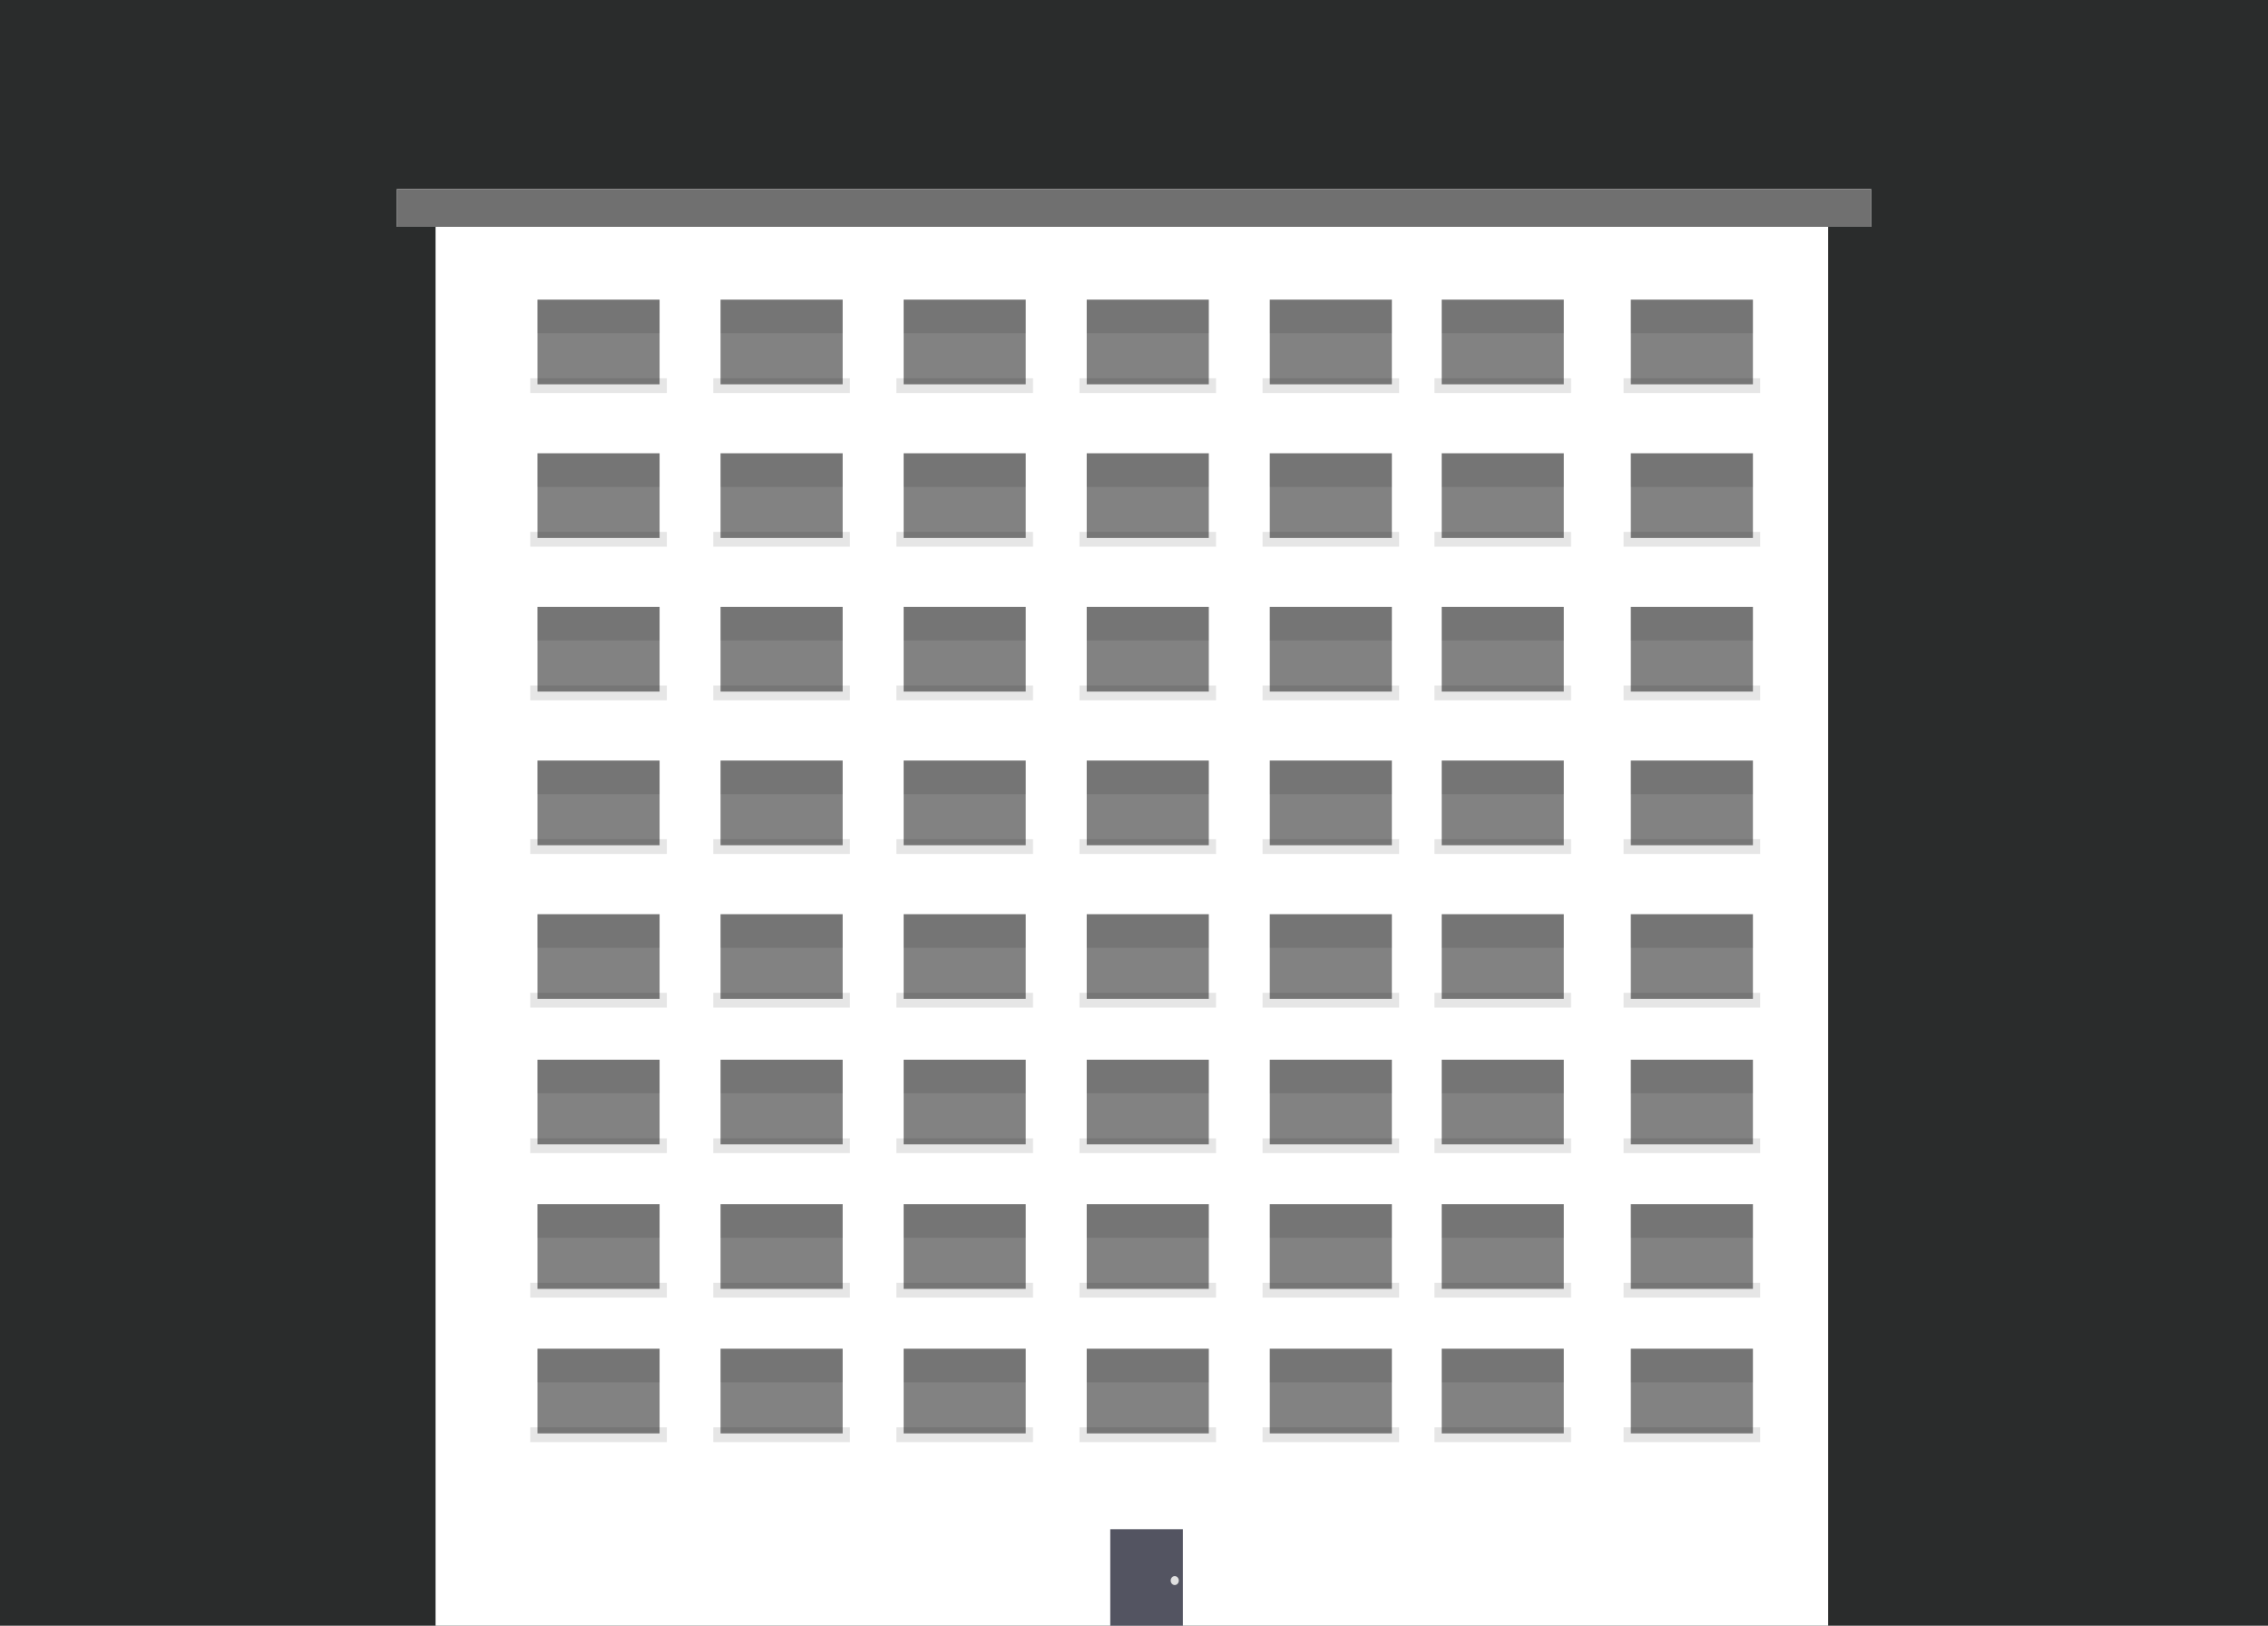
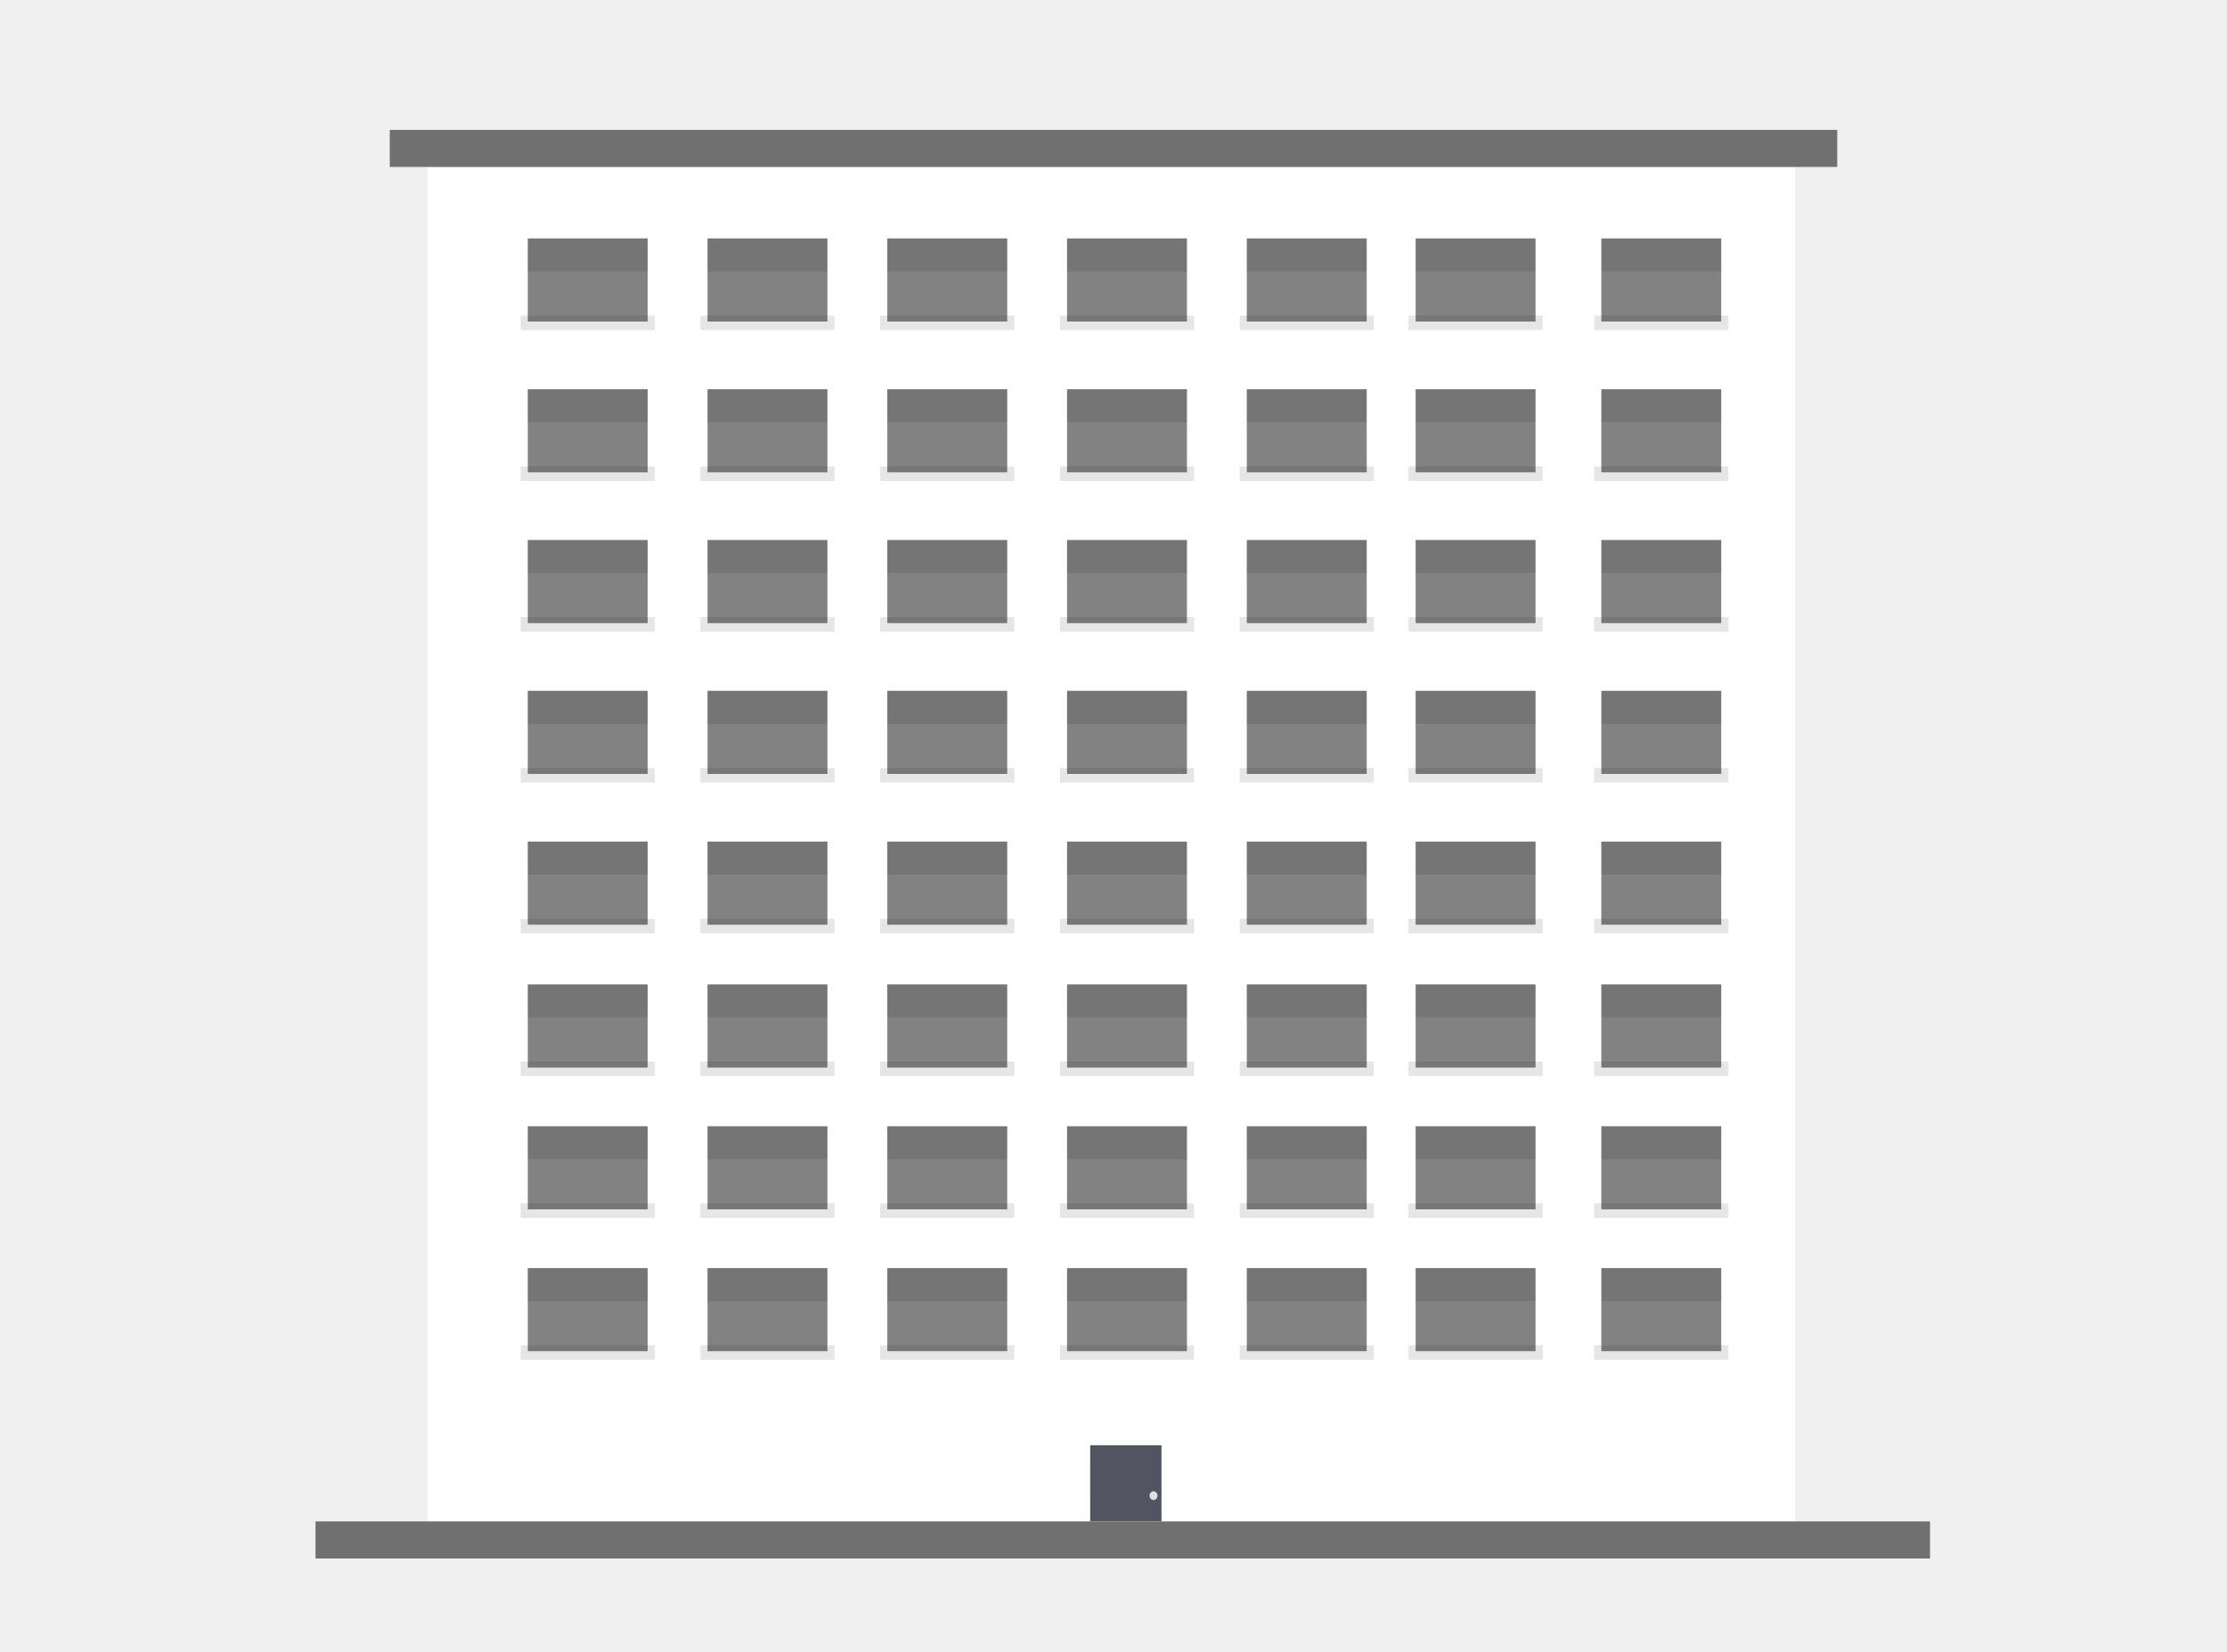
- <svg xmlns="http://www.w3.org/2000/svg" width="120" height="86" viewBox="0 0 120 86">
+ <svg xmlns="http://www.w3.org/2000/svg" width="120" height="89" viewBox="0 0 120 89">
  <defs>
    <clipPath id="clip-building-9">
-       <rect width="120" height="86" />
+       <rect width="120" height="89" />
    </clipPath>
  </defs>
  <g id="building-9" clip-path="url(#clip-building-9)">
-     <rect width="120" height="86" fill="#2a2c2c" />
-     <g id="Group_906" data-name="Group 906" transform="translate(21.226 9.568)">
+     <g id="Group_906" data-name="Group 906" transform="translate(21.226 6.568)">
      <g id="Group_900" data-name="Group 900">
        <g id="Group_899" data-name="Group 899">
          <g id="Group_871" data-name="Group 871">
            <g id="Group_870" data-name="Group 870" transform="translate(1.819 0.956)">
              <g id="Group_869" data-name="Group 869">
                <rect id="Rectangle_501" data-name="Rectangle 501" width="73.681" height="75.822" fill="#fff" />
                <g id="Group_830" data-name="Group 830" transform="translate(5.01 5.327)">
                  <rect id="Rectangle_332" data-name="Rectangle 332" width="7.228" height="0.782" transform="translate(0 4.159)" opacity="0.1" />
                  <rect id="Rectangle_333" data-name="Rectangle 333" width="6.46" height="4.479" transform="translate(0.384 0)" fill="#060606" opacity="0.5" />
                  <g id="Group_536" data-name="Group 536" transform="translate(0.384 0)" opacity="0.1">
                    <rect id="Rectangle_335" data-name="Rectangle 335" width="6.46" height="1.777" />
                  </g>
                </g>
                <g id="Group_835" data-name="Group 835" transform="translate(14.696 5.327)">
                  <rect id="Rectangle_332-2" data-name="Rectangle 332" width="7.228" height="0.782" transform="translate(0 4.159)" opacity="0.1" />
                  <rect id="Rectangle_333-2" data-name="Rectangle 333" width="6.46" height="4.479" transform="translate(0.384 0)" fill="#060606" opacity="0.5" />
                  <g id="Group_536-2" data-name="Group 536" transform="translate(0.384 0)" opacity="0.1">
                    <rect id="Rectangle_335-2" data-name="Rectangle 335" width="6.46" height="1.777" />
                  </g>
                </g>
                <g id="Group_844" data-name="Group 844" transform="translate(24.383 5.327)">
                  <rect id="Rectangle_332-3" data-name="Rectangle 332" width="7.228" height="0.782" transform="translate(0 4.159)" opacity="0.1" />
                  <rect id="Rectangle_333-3" data-name="Rectangle 333" width="6.46" height="4.479" transform="translate(0.384 0)" fill="#060606" opacity="0.5" />
                  <g id="Group_536-3" data-name="Group 536" transform="translate(0.384 0)" opacity="0.1">
                    <rect id="Rectangle_335-3" data-name="Rectangle 335" width="6.46" height="1.777" />
                  </g>
                </g>
                <g id="Group_852" data-name="Group 852" transform="translate(34.069 5.327)">
                  <rect id="Rectangle_332-4" data-name="Rectangle 332" width="7.228" height="0.782" transform="translate(0 4.159)" opacity="0.1" />
                  <rect id="Rectangle_333-4" data-name="Rectangle 333" width="6.46" height="4.479" transform="translate(0.384 0)" fill="#060606" opacity="0.5" />
                  <g id="Group_536-4" data-name="Group 536" transform="translate(0.384 0)" opacity="0.1">
                    <rect id="Rectangle_335-4" data-name="Rectangle 335" width="6.46" height="1.777" />
                  </g>
                </g>
                <g id="Group_865" data-name="Group 865" transform="translate(43.755 5.327)">
                  <rect id="Rectangle_332-5" data-name="Rectangle 332" width="7.228" height="0.782" transform="translate(0 4.159)" opacity="0.1" />
                  <rect id="Rectangle_333-5" data-name="Rectangle 333" width="6.46" height="4.479" transform="translate(0.384 0)" fill="#060606" opacity="0.5" />
                  <g id="Group_536-5" data-name="Group 536" transform="translate(0.384 0)" opacity="0.1">
                    <rect id="Rectangle_335-5" data-name="Rectangle 335" width="6.46" height="1.777" />
                  </g>
                </g>
                <g id="Group_873" data-name="Group 873" transform="translate(52.852 5.327)">
                  <rect id="Rectangle_332-6" data-name="Rectangle 332" width="7.228" height="0.782" transform="translate(0 4.159)" opacity="0.1" />
                  <rect id="Rectangle_333-6" data-name="Rectangle 333" width="6.46" height="4.479" transform="translate(0.384 0)" fill="#060606" opacity="0.5" />
                  <g id="Group_536-6" data-name="Group 536" transform="translate(0.384 0)" opacity="0.1">
                    <rect id="Rectangle_335-6" data-name="Rectangle 335" width="6.46" height="1.777" />
                  </g>
                </g>
                <g id="Group_897" data-name="Group 897" transform="translate(62.858 5.327)">
                  <rect id="Rectangle_332-7" data-name="Rectangle 332" width="7.228" height="0.782" transform="translate(0 4.159)" opacity="0.1" />
                  <rect id="Rectangle_333-7" data-name="Rectangle 333" width="6.46" height="4.479" transform="translate(0.384 0)" fill="#060606" opacity="0.5" />
                  <g id="Group_536-7" data-name="Group 536" transform="translate(0.384 0)" opacity="0.1">
                    <rect id="Rectangle_335-7" data-name="Rectangle 335" width="6.46" height="1.777" />
                  </g>
                </g>
                <g id="Group_831" data-name="Group 831" transform="translate(5.01 13.455)">
                  <rect id="Rectangle_332-8" data-name="Rectangle 332" width="7.228" height="0.782" transform="translate(0 4.159)" opacity="0.1" />
                  <rect id="Rectangle_333-8" data-name="Rectangle 333" width="6.46" height="4.479" transform="translate(0.384 0)" fill="#060606" opacity="0.5" />
                  <g id="Group_536-8" data-name="Group 536" transform="translate(0.384 0)" opacity="0.1">
                    <rect id="Rectangle_335-8" data-name="Rectangle 335" width="6.46" height="1.777" />
                  </g>
                </g>
                <g id="Group_836" data-name="Group 836" transform="translate(14.696 13.455)">
                  <rect id="Rectangle_332-9" data-name="Rectangle 332" width="7.228" height="0.782" transform="translate(0 4.159)" opacity="0.1" />
                  <rect id="Rectangle_333-9" data-name="Rectangle 333" width="6.46" height="4.479" transform="translate(0.384 0)" fill="#060606" opacity="0.5" />
                  <g id="Group_536-9" data-name="Group 536" transform="translate(0.384 0)" opacity="0.1">
                    <rect id="Rectangle_335-9" data-name="Rectangle 335" width="6.46" height="1.777" />
                  </g>
                </g>
                <g id="Group_842" data-name="Group 842" transform="translate(24.383 13.455)">
                  <rect id="Rectangle_332-10" data-name="Rectangle 332" width="7.228" height="0.782" transform="translate(0 4.159)" opacity="0.1" />
                  <rect id="Rectangle_333-10" data-name="Rectangle 333" width="6.46" height="4.479" transform="translate(0.384 0)" fill="#060606" opacity="0.5" />
                  <g id="Group_536-10" data-name="Group 536" transform="translate(0.384 0)" opacity="0.1">
                    <rect id="Rectangle_335-10" data-name="Rectangle 335" width="6.46" height="1.777" />
                  </g>
                </g>
                <g id="Group_851" data-name="Group 851" transform="translate(34.069 13.455)">
                  <rect id="Rectangle_332-11" data-name="Rectangle 332" width="7.228" height="0.782" transform="translate(0 4.159)" opacity="0.1" />
                  <rect id="Rectangle_333-11" data-name="Rectangle 333" width="6.46" height="4.479" transform="translate(0.384 0)" fill="#060606" opacity="0.5" />
                  <g id="Group_536-11" data-name="Group 536" transform="translate(0.384 0)" opacity="0.1">
                    <rect id="Rectangle_335-11" data-name="Rectangle 335" width="6.46" height="1.777" />
                  </g>
                </g>
                <g id="Group_866" data-name="Group 866" transform="translate(43.755 13.455)">
                  <rect id="Rectangle_332-12" data-name="Rectangle 332" width="7.228" height="0.782" transform="translate(0 4.159)" opacity="0.1" />
                  <rect id="Rectangle_333-12" data-name="Rectangle 333" width="6.46" height="4.479" transform="translate(0.384 0)" fill="#060606" opacity="0.5" />
                  <g id="Group_536-12" data-name="Group 536" transform="translate(0.384 0)" opacity="0.1">
                    <rect id="Rectangle_335-12" data-name="Rectangle 335" width="6.46" height="1.777" />
                  </g>
                </g>
                <g id="Group_874" data-name="Group 874" transform="translate(52.852 13.455)">
                  <rect id="Rectangle_332-13" data-name="Rectangle 332" width="7.228" height="0.782" transform="translate(0 4.159)" opacity="0.1" />
                  <rect id="Rectangle_333-13" data-name="Rectangle 333" width="6.46" height="4.479" transform="translate(0.384 0)" fill="#060606" opacity="0.5" />
                  <g id="Group_536-13" data-name="Group 536" transform="translate(0.384 0)" opacity="0.1">
                    <rect id="Rectangle_335-13" data-name="Rectangle 335" width="6.46" height="1.777" />
                  </g>
                </g>
                <g id="Group_898" data-name="Group 898" transform="translate(62.858 13.455)">
                  <rect id="Rectangle_332-14" data-name="Rectangle 332" width="7.228" height="0.782" transform="translate(0 4.159)" opacity="0.1" />
                  <rect id="Rectangle_333-14" data-name="Rectangle 333" width="6.46" height="4.479" transform="translate(0.384 0)" fill="#060606" opacity="0.5" />
                  <g id="Group_536-14" data-name="Group 536" transform="translate(0.384 0)" opacity="0.1">
                    <rect id="Rectangle_335-14" data-name="Rectangle 335" width="6.46" height="1.777" />
                  </g>
                </g>
                <g id="Group_832" data-name="Group 832" transform="translate(5.01 21.582)">
                  <rect id="Rectangle_332-15" data-name="Rectangle 332" width="7.228" height="0.782" transform="translate(0 4.159)" opacity="0.1" />
                  <rect id="Rectangle_333-15" data-name="Rectangle 333" width="6.46" height="4.479" transform="translate(0.384 0)" fill="#060606" opacity="0.5" />
                  <g id="Group_536-15" data-name="Group 536" transform="translate(0.384 0)" opacity="0.1">
                    <rect id="Rectangle_335-15" data-name="Rectangle 335" width="6.46" height="1.777" />
                  </g>
                </g>
                <g id="Group_837" data-name="Group 837" transform="translate(14.696 21.582)">
                  <rect id="Rectangle_332-16" data-name="Rectangle 332" width="7.228" height="0.782" transform="translate(0 4.159)" opacity="0.1" />
                  <rect id="Rectangle_333-16" data-name="Rectangle 333" width="6.46" height="4.479" transform="translate(0.384 0)" fill="#060606" opacity="0.5" />
                  <g id="Group_536-16" data-name="Group 536" transform="translate(0.384 0)" opacity="0.1">
                    <rect id="Rectangle_335-16" data-name="Rectangle 335" width="6.46" height="1.777" />
                  </g>
                </g>
                <g id="Group_843" data-name="Group 843" transform="translate(24.383 21.582)">
                  <rect id="Rectangle_332-17" data-name="Rectangle 332" width="7.228" height="0.782" transform="translate(0 4.159)" opacity="0.1" />
                  <rect id="Rectangle_333-17" data-name="Rectangle 333" width="6.46" height="4.479" transform="translate(0.384 0)" fill="#060606" opacity="0.5" />
                  <g id="Group_536-17" data-name="Group 536" transform="translate(0.384 0)" opacity="0.1">
                    <rect id="Rectangle_335-17" data-name="Rectangle 335" width="6.46" height="1.777" />
                  </g>
                </g>
                <g id="Group_849" data-name="Group 849" transform="translate(34.069 21.582)">
                  <rect id="Rectangle_332-18" data-name="Rectangle 332" width="7.228" height="0.782" transform="translate(0 4.159)" opacity="0.1" />
                  <rect id="Rectangle_333-18" data-name="Rectangle 333" width="6.46" height="4.479" transform="translate(0.384 0)" fill="#060606" opacity="0.5" />
                  <g id="Group_536-18" data-name="Group 536" transform="translate(0.384 0)" opacity="0.1">
                    <rect id="Rectangle_335-18" data-name="Rectangle 335" width="6.46" height="1.777" />
                  </g>
                </g>
                <g id="Group_863" data-name="Group 863" transform="translate(43.755 21.582)">
                  <rect id="Rectangle_332-19" data-name="Rectangle 332" width="7.228" height="0.782" transform="translate(0 4.159)" opacity="0.1" />
                  <rect id="Rectangle_333-19" data-name="Rectangle 333" width="6.46" height="4.479" transform="translate(0.384 0)" fill="#060606" opacity="0.5" />
                  <g id="Group_536-19" data-name="Group 536" transform="translate(0.384 0)" opacity="0.1">
                    <rect id="Rectangle_335-19" data-name="Rectangle 335" width="6.46" height="1.777" />
                  </g>
                </g>
                <g id="Group_875" data-name="Group 875" transform="translate(52.852 21.582)">
                  <rect id="Rectangle_332-20" data-name="Rectangle 332" width="7.228" height="0.782" transform="translate(0 4.159)" opacity="0.1" />
                  <rect id="Rectangle_333-20" data-name="Rectangle 333" width="6.46" height="4.479" transform="translate(0.384 0)" fill="#060606" opacity="0.5" />
                  <g id="Group_536-20" data-name="Group 536" transform="translate(0.384 0)" opacity="0.1">
                    <rect id="Rectangle_335-20" data-name="Rectangle 335" width="6.46" height="1.777" />
                  </g>
                </g>
                <g id="Group_896" data-name="Group 896" transform="translate(62.858 21.582)">
                  <rect id="Rectangle_332-21" data-name="Rectangle 332" width="7.228" height="0.782" transform="translate(0 4.159)" opacity="0.1" />
                  <rect id="Rectangle_333-21" data-name="Rectangle 333" width="6.46" height="4.479" transform="translate(0.384 0)" fill="#060606" opacity="0.5" />
                  <g id="Group_536-21" data-name="Group 536" transform="translate(0.384 0)" opacity="0.1">
                    <rect id="Rectangle_335-21" data-name="Rectangle 335" width="6.46" height="1.777" />
                  </g>
                </g>
                <g id="Group_833" data-name="Group 833" transform="translate(5.01 29.71)">
                  <rect id="Rectangle_332-22" data-name="Rectangle 332" width="7.228" height="0.782" transform="translate(0 4.159)" opacity="0.1" />
                  <rect id="Rectangle_333-22" data-name="Rectangle 333" width="6.46" height="4.479" transform="translate(0.384 0)" fill="#060606" opacity="0.5" />
                  <g id="Group_536-22" data-name="Group 536" transform="translate(0.384 0)" opacity="0.1">
                    <rect id="Rectangle_335-22" data-name="Rectangle 335" width="6.46" height="1.777" />
                  </g>
                </g>
                <g id="Group_859" data-name="Group 859" transform="translate(5.01 45.535)">
                  <rect id="Rectangle_332-23" data-name="Rectangle 332" width="7.228" height="0.782" transform="translate(0 4.159)" opacity="0.1" />
                  <rect id="Rectangle_333-23" data-name="Rectangle 333" width="6.46" height="4.479" transform="translate(0.384 0)" fill="#060606" opacity="0.5" />
                  <g id="Group_536-23" data-name="Group 536" transform="translate(0.384 0)" opacity="0.1">
                    <rect id="Rectangle_335-23" data-name="Rectangle 335" width="6.46" height="1.777" />
                  </g>
                </g>
                <g id="Group_879" data-name="Group 879" transform="translate(5.01 53.179)">
                  <rect id="Rectangle_332-24" data-name="Rectangle 332" width="7.228" height="0.782" transform="translate(0 4.159)" opacity="0.1" />
                  <rect id="Rectangle_333-24" data-name="Rectangle 333" width="6.46" height="4.479" transform="translate(0.384 0)" fill="#060606" opacity="0.5" />
                  <g id="Group_536-24" data-name="Group 536" transform="translate(0.384 0)" opacity="0.1">
                    <rect id="Rectangle_335-24" data-name="Rectangle 335" width="6.46" height="1.777" />
                  </g>
                </g>
                <g id="Group_885" data-name="Group 885" transform="translate(5.01 60.824)">
                  <rect id="Rectangle_332-25" data-name="Rectangle 332" width="7.228" height="0.782" transform="translate(0 4.159)" opacity="0.1" />
                  <rect id="Rectangle_333-25" data-name="Rectangle 333" width="6.46" height="4.479" transform="translate(0.384 0)" fill="#060606" opacity="0.5" />
                  <g id="Group_536-25" data-name="Group 536" transform="translate(0.384 0)" opacity="0.1">
                    <rect id="Rectangle_335-25" data-name="Rectangle 335" width="6.46" height="1.777" />
                  </g>
                </g>
                <g id="Group_838" data-name="Group 838" transform="translate(14.696 29.71)">
                  <rect id="Rectangle_332-26" data-name="Rectangle 332" width="7.228" height="0.782" transform="translate(0 4.159)" opacity="0.1" />
                  <rect id="Rectangle_333-26" data-name="Rectangle 333" width="6.46" height="4.479" transform="translate(0.384 0)" fill="#060606" opacity="0.5" />
                  <g id="Group_536-26" data-name="Group 536" transform="translate(0.384 0)" opacity="0.1">
                    <rect id="Rectangle_335-26" data-name="Rectangle 335" width="6.46" height="1.777" />
                  </g>
                </g>
                <g id="Group_856" data-name="Group 856" transform="translate(14.696 45.535)">
                  <rect id="Rectangle_332-27" data-name="Rectangle 332" width="7.228" height="0.782" transform="translate(0 4.159)" opacity="0.1" />
                  <rect id="Rectangle_333-27" data-name="Rectangle 333" width="6.46" height="4.479" transform="translate(0.384 0)" fill="#060606" opacity="0.5" />
                  <g id="Group_536-27" data-name="Group 536" transform="translate(0.384 0)" opacity="0.1">
                    <rect id="Rectangle_335-27" data-name="Rectangle 335" width="6.46" height="1.777" />
                  </g>
                </g>
                <g id="Group_880" data-name="Group 880" transform="translate(14.696 53.179)">
                  <rect id="Rectangle_332-28" data-name="Rectangle 332" width="7.228" height="0.782" transform="translate(0 4.159)" opacity="0.1" />
                  <rect id="Rectangle_333-28" data-name="Rectangle 333" width="6.46" height="4.479" transform="translate(0.384 0)" fill="#060606" opacity="0.5" />
                  <g id="Group_536-28" data-name="Group 536" transform="translate(0.384 0)" opacity="0.1">
                    <rect id="Rectangle_335-28" data-name="Rectangle 335" width="6.46" height="1.777" />
                  </g>
                </g>
                <g id="Group_886" data-name="Group 886" transform="translate(14.696 60.824)">
                  <rect id="Rectangle_332-29" data-name="Rectangle 332" width="7.228" height="0.782" transform="translate(0 4.159)" opacity="0.1" />
                  <rect id="Rectangle_333-29" data-name="Rectangle 333" width="6.46" height="4.479" transform="translate(0.384 0)" fill="#060606" opacity="0.5" />
                  <g id="Group_536-29" data-name="Group 536" transform="translate(0.384 0)" opacity="0.1">
                    <rect id="Rectangle_335-29" data-name="Rectangle 335" width="6.46" height="1.777" />
                  </g>
                </g>
                <g id="Group_841" data-name="Group 841" transform="translate(24.383 29.71)">
                  <rect id="Rectangle_332-30" data-name="Rectangle 332" width="7.228" height="0.782" transform="translate(0 4.159)" opacity="0.1" />
                  <rect id="Rectangle_333-30" data-name="Rectangle 333" width="6.46" height="4.479" transform="translate(0.384 0)" fill="#060606" opacity="0.5" />
                  <g id="Group_536-30" data-name="Group 536" transform="translate(0.384 0)" opacity="0.1">
                    <rect id="Rectangle_335-30" data-name="Rectangle 335" width="6.46" height="1.777" />
                  </g>
                </g>
                <g id="Group_857" data-name="Group 857" transform="translate(24.383 45.535)">
                  <rect id="Rectangle_332-31" data-name="Rectangle 332" width="7.228" height="0.782" transform="translate(0 4.159)" opacity="0.1" />
                  <rect id="Rectangle_333-31" data-name="Rectangle 333" width="6.46" height="4.479" transform="translate(0.384 0)" fill="#060606" opacity="0.5" />
                  <g id="Group_536-31" data-name="Group 536" transform="translate(0.384 0)" opacity="0.1">
                    <rect id="Rectangle_335-31" data-name="Rectangle 335" width="6.46" height="1.777" />
                  </g>
                </g>
                <g id="Group_881" data-name="Group 881" transform="translate(24.383 53.179)">
                  <rect id="Rectangle_332-32" data-name="Rectangle 332" width="7.228" height="0.782" transform="translate(0 4.159)" opacity="0.1" />
                  <rect id="Rectangle_333-32" data-name="Rectangle 333" width="6.46" height="4.479" transform="translate(0.384 0)" fill="#060606" opacity="0.5" />
                  <g id="Group_536-32" data-name="Group 536" transform="translate(0.384 0)" opacity="0.1">
                    <rect id="Rectangle_335-32" data-name="Rectangle 335" width="6.46" height="1.777" />
                  </g>
                </g>
                <g id="Group_887" data-name="Group 887" transform="translate(24.383 60.824)">
                  <rect id="Rectangle_332-33" data-name="Rectangle 332" width="7.228" height="0.782" transform="translate(0 4.159)" opacity="0.1" />
                  <rect id="Rectangle_333-33" data-name="Rectangle 333" width="6.46" height="4.479" transform="translate(0.384 0)" fill="#060606" opacity="0.5" />
                  <g id="Group_536-33" data-name="Group 536" transform="translate(0.384 0)" opacity="0.1">
                    <rect id="Rectangle_335-33" data-name="Rectangle 335" width="6.46" height="1.777" />
                  </g>
                </g>
                <g id="Group_850" data-name="Group 850" transform="translate(34.069 29.71)">
                  <rect id="Rectangle_332-34" data-name="Rectangle 332" width="7.228" height="0.782" transform="translate(0 4.159)" opacity="0.1" />
                  <rect id="Rectangle_333-34" data-name="Rectangle 333" width="6.46" height="4.479" transform="translate(0.384 0)" fill="#060606" opacity="0.5" />
                  <g id="Group_536-34" data-name="Group 536" transform="translate(0.384 0)" opacity="0.1">
                    <rect id="Rectangle_335-34" data-name="Rectangle 335" width="6.46" height="1.777" />
                  </g>
                </g>
                <g id="Group_864" data-name="Group 864" transform="translate(43.755 29.71)">
                  <rect id="Rectangle_332-35" data-name="Rectangle 332" width="7.228" height="0.782" transform="translate(0 4.159)" opacity="0.1" />
                  <rect id="Rectangle_333-35" data-name="Rectangle 333" width="6.46" height="4.479" transform="translate(0.384 0)" fill="#060606" opacity="0.5" />
                  <g id="Group_536-35" data-name="Group 536" transform="translate(0.384 0)" opacity="0.1">
                    <rect id="Rectangle_335-35" data-name="Rectangle 335" width="6.46" height="1.777" />
                  </g>
                </g>
                <g id="Group_876" data-name="Group 876" transform="translate(52.852 29.71)">
                  <rect id="Rectangle_332-36" data-name="Rectangle 332" width="7.228" height="0.782" transform="translate(0 4.159)" opacity="0.1" />
                  <rect id="Rectangle_333-36" data-name="Rectangle 333" width="6.46" height="4.479" transform="translate(0.384 0)" fill="#060606" opacity="0.5" />
                  <g id="Group_536-36" data-name="Group 536" transform="translate(0.384 0)" opacity="0.1">
                    <rect id="Rectangle_335-36" data-name="Rectangle 335" width="6.46" height="1.777" />
                  </g>
                </g>
                <g id="Group_895" data-name="Group 895" transform="translate(62.858 29.71)">
                  <rect id="Rectangle_332-37" data-name="Rectangle 332" width="7.228" height="0.782" transform="translate(0 4.159)" opacity="0.1" />
                  <rect id="Rectangle_333-37" data-name="Rectangle 333" width="6.46" height="4.479" transform="translate(0.384 0)" fill="#060606" opacity="0.5" />
                  <g id="Group_536-37" data-name="Group 536" transform="translate(0.384 0)" opacity="0.1">
                    <rect id="Rectangle_335-37" data-name="Rectangle 335" width="6.46" height="1.777" />
                  </g>
                </g>
                <g id="Group_858" data-name="Group 858" transform="translate(34.069 45.535)">
                  <rect id="Rectangle_332-38" data-name="Rectangle 332" width="7.228" height="0.782" transform="translate(0 4.159)" opacity="0.1" />
                  <rect id="Rectangle_333-38" data-name="Rectangle 333" width="6.46" height="4.479" transform="translate(0.384 0)" fill="#060606" opacity="0.5" />
                  <g id="Group_536-38" data-name="Group 536" transform="translate(0.384 0)" opacity="0.1">
                    <rect id="Rectangle_335-38" data-name="Rectangle 335" width="6.46" height="1.777" />
                  </g>
                </g>
                <g id="Group_882" data-name="Group 882" transform="translate(34.069 53.179)">
                  <rect id="Rectangle_332-39" data-name="Rectangle 332" width="7.228" height="0.782" transform="translate(0 4.159)" opacity="0.1" />
                  <rect id="Rectangle_333-39" data-name="Rectangle 333" width="6.46" height="4.479" transform="translate(0.384 0)" fill="#060606" opacity="0.5" />
                  <g id="Group_536-39" data-name="Group 536" transform="translate(0.384 0)" opacity="0.1">
                    <rect id="Rectangle_335-39" data-name="Rectangle 335" width="6.46" height="1.777" />
                  </g>
                </g>
                <g id="Group_888" data-name="Group 888" transform="translate(34.069 60.824)">
                  <rect id="Rectangle_332-40" data-name="Rectangle 332" width="7.228" height="0.782" transform="translate(0 4.159)" opacity="0.1" />
                  <rect id="Rectangle_333-40" data-name="Rectangle 333" width="6.46" height="4.479" transform="translate(0.384 0)" fill="#060606" opacity="0.5" />
                  <g id="Group_536-40" data-name="Group 536" transform="translate(0.384 0)" opacity="0.1">
                    <rect id="Rectangle_335-40" data-name="Rectangle 335" width="6.46" height="1.777" />
                  </g>
                </g>
                <g id="Group_861" data-name="Group 861" transform="translate(43.755 45.535)">
                  <rect id="Rectangle_332-41" data-name="Rectangle 332" width="7.228" height="0.782" transform="translate(0 4.159)" opacity="0.1" />
                  <rect id="Rectangle_333-41" data-name="Rectangle 333" width="6.46" height="4.479" transform="translate(0.384 0)" fill="#060606" opacity="0.5" />
                  <g id="Group_536-41" data-name="Group 536" transform="translate(0.384 0)" opacity="0.1">
                    <rect id="Rectangle_335-41" data-name="Rectangle 335" width="6.46" height="1.777" />
                  </g>
                </g>
                <g id="Group_883" data-name="Group 883" transform="translate(43.755 53.179)">
                  <rect id="Rectangle_332-42" data-name="Rectangle 332" width="7.228" height="0.782" transform="translate(0 4.159)" opacity="0.1" />
                  <rect id="Rectangle_333-42" data-name="Rectangle 333" width="6.46" height="4.479" transform="translate(0.384 0)" fill="#060606" opacity="0.5" />
                  <g id="Group_536-42" data-name="Group 536" transform="translate(0.384 0)" opacity="0.1">
                    <rect id="Rectangle_335-42" data-name="Rectangle 335" width="6.46" height="1.777" />
                  </g>
                </g>
                <g id="Group_889" data-name="Group 889" transform="translate(43.755 60.824)">
                  <rect id="Rectangle_332-43" data-name="Rectangle 332" width="7.228" height="0.782" transform="translate(0 4.159)" opacity="0.1" />
                  <rect id="Rectangle_333-43" data-name="Rectangle 333" width="6.46" height="4.479" transform="translate(0.384 0)" fill="#060606" opacity="0.5" />
                  <g id="Group_536-43" data-name="Group 536" transform="translate(0.384 0)" opacity="0.1">
                    <rect id="Rectangle_335-43" data-name="Rectangle 335" width="6.46" height="1.777" />
                  </g>
                </g>
                <g id="Group_878" data-name="Group 878" transform="translate(52.852 45.535)">
                  <rect id="Rectangle_332-44" data-name="Rectangle 332" width="7.228" height="0.782" transform="translate(0 4.159)" opacity="0.1" />
                  <rect id="Rectangle_333-44" data-name="Rectangle 333" width="6.46" height="4.479" transform="translate(0.384 0)" fill="#060606" opacity="0.5" />
                  <g id="Group_536-44" data-name="Group 536" transform="translate(0.384 0)" opacity="0.1">
                    <rect id="Rectangle_335-44" data-name="Rectangle 335" width="6.46" height="1.777" />
                  </g>
                </g>
                <g id="Group_891" data-name="Group 891" transform="translate(62.858 45.535)">
                  <rect id="Rectangle_332-45" data-name="Rectangle 332" width="7.228" height="0.782" transform="translate(0 4.159)" opacity="0.1" />
                  <rect id="Rectangle_333-45" data-name="Rectangle 333" width="6.46" height="4.479" transform="translate(0.384 0)" fill="#060606" opacity="0.5" />
                  <g id="Group_536-45" data-name="Group 536" transform="translate(0.384 0)" opacity="0.1">
                    <rect id="Rectangle_335-45" data-name="Rectangle 335" width="6.46" height="1.777" />
                  </g>
                </g>
                <g id="Group_884" data-name="Group 884" transform="translate(52.852 53.179)">
                  <rect id="Rectangle_332-46" data-name="Rectangle 332" width="7.228" height="0.782" transform="translate(0 4.159)" opacity="0.1" />
                  <rect id="Rectangle_333-46" data-name="Rectangle 333" width="6.46" height="4.479" transform="translate(0.384 0)" fill="#060606" opacity="0.5" />
                  <g id="Group_536-46" data-name="Group 536" transform="translate(0.384 0)" opacity="0.1">
                    <rect id="Rectangle_335-46" data-name="Rectangle 335" width="6.46" height="1.777" />
                  </g>
                </g>
                <g id="Group_892" data-name="Group 892" transform="translate(62.858 53.179)">
                  <rect id="Rectangle_332-47" data-name="Rectangle 332" width="7.228" height="0.782" transform="translate(0 4.159)" opacity="0.1" />
                  <rect id="Rectangle_333-47" data-name="Rectangle 333" width="6.46" height="4.479" transform="translate(0.384 0)" fill="#060606" opacity="0.5" />
                  <g id="Group_536-47" data-name="Group 536" transform="translate(0.384 0)" opacity="0.1">
                    <rect id="Rectangle_335-47" data-name="Rectangle 335" width="6.46" height="1.777" />
                  </g>
                </g>
                <g id="Group_890" data-name="Group 890" transform="translate(52.852 60.824)">
                  <rect id="Rectangle_332-48" data-name="Rectangle 332" width="7.228" height="0.782" transform="translate(0 4.159)" opacity="0.1" />
                  <rect id="Rectangle_333-48" data-name="Rectangle 333" width="6.46" height="4.479" transform="translate(0.384 0)" fill="#060606" opacity="0.5" />
                  <g id="Group_536-48" data-name="Group 536" transform="translate(0.384 0)" opacity="0.1">
                    <rect id="Rectangle_335-48" data-name="Rectangle 335" width="6.46" height="1.777" />
                  </g>
                </g>
                <g id="Group_893" data-name="Group 893" transform="translate(62.858 60.824)">
                  <rect id="Rectangle_332-49" data-name="Rectangle 332" width="7.228" height="0.782" transform="translate(0 4.159)" opacity="0.1" />
                  <rect id="Rectangle_333-49" data-name="Rectangle 333" width="6.46" height="4.479" transform="translate(0.384 0)" fill="#060606" opacity="0.5" />
                  <g id="Group_536-49" data-name="Group 536" transform="translate(0.384 0)" opacity="0.1">
                    <rect id="Rectangle_335-49" data-name="Rectangle 335" width="6.46" height="1.777" />
                  </g>
                </g>
                <g id="Group_834" data-name="Group 834" transform="translate(5.01 37.838)">
                  <rect id="Rectangle_332-50" data-name="Rectangle 332" width="7.228" height="0.782" transform="translate(0 4.159)" opacity="0.1" />
                  <rect id="Rectangle_333-50" data-name="Rectangle 333" width="6.46" height="4.479" transform="translate(0.384 0)" fill="#060606" opacity="0.5" />
                  <g id="Group_536-50" data-name="Group 536" transform="translate(0.384 0)" opacity="0.1">
                    <rect id="Rectangle_335-50" data-name="Rectangle 335" width="6.46" height="1.777" />
                  </g>
                </g>
                <g id="Group_839" data-name="Group 839" transform="translate(14.696 37.838)">
                  <rect id="Rectangle_332-51" data-name="Rectangle 332" width="7.228" height="0.782" transform="translate(0 4.159)" opacity="0.1" />
                  <rect id="Rectangle_333-51" data-name="Rectangle 333" width="6.46" height="4.479" transform="translate(0.384 0)" fill="#060606" opacity="0.5" />
                  <g id="Group_536-51" data-name="Group 536" transform="translate(0.384 0)" opacity="0.1">
                    <rect id="Rectangle_335-51" data-name="Rectangle 335" width="6.46" height="1.777" />
                  </g>
                </g>
                <g id="Group_840" data-name="Group 840" transform="translate(24.383 37.838)">
                  <rect id="Rectangle_332-52" data-name="Rectangle 332" width="7.228" height="0.782" transform="translate(0 4.159)" opacity="0.1" />
                  <rect id="Rectangle_333-52" data-name="Rectangle 333" width="6.46" height="4.479" transform="translate(0.384 0)" fill="#060606" opacity="0.5" />
                  <g id="Group_536-52" data-name="Group 536" transform="translate(0.384 0)" opacity="0.1">
                    <rect id="Rectangle_335-52" data-name="Rectangle 335" width="6.46" height="1.777" />
                  </g>
                </g>
                <g id="Group_848" data-name="Group 848" transform="translate(34.069 37.838)">
                  <rect id="Rectangle_332-53" data-name="Rectangle 332" width="7.228" height="0.782" transform="translate(0 4.159)" opacity="0.1" />
                  <rect id="Rectangle_333-53" data-name="Rectangle 333" width="6.46" height="4.479" transform="translate(0.384 0)" fill="#060606" opacity="0.5" />
                  <g id="Group_536-53" data-name="Group 536" transform="translate(0.384 0)" opacity="0.1">
                    <rect id="Rectangle_335-53" data-name="Rectangle 335" width="6.46" height="1.777" />
                  </g>
                </g>
                <g id="Group_862" data-name="Group 862" transform="translate(43.755 37.838)">
                  <rect id="Rectangle_332-54" data-name="Rectangle 332" width="7.228" height="0.782" transform="translate(0 4.159)" opacity="0.1" />
                  <rect id="Rectangle_333-54" data-name="Rectangle 333" width="6.46" height="4.479" transform="translate(0.384 0)" fill="#060606" opacity="0.5" />
                  <g id="Group_536-54" data-name="Group 536" transform="translate(0.384 0)" opacity="0.1">
                    <rect id="Rectangle_335-54" data-name="Rectangle 335" width="6.46" height="1.777" />
                  </g>
                </g>
                <g id="Group_877" data-name="Group 877" transform="translate(52.852 37.838)">
                  <rect id="Rectangle_332-55" data-name="Rectangle 332" width="7.228" height="0.782" transform="translate(0 4.159)" opacity="0.1" />
                  <rect id="Rectangle_333-55" data-name="Rectangle 333" width="6.46" height="4.479" transform="translate(0.384 0)" fill="#060606" opacity="0.5" />
                  <g id="Group_536-55" data-name="Group 536" transform="translate(0.384 0)" opacity="0.1">
                    <rect id="Rectangle_335-55" data-name="Rectangle 335" width="6.46" height="1.777" />
                  </g>
                </g>
                <g id="Group_894" data-name="Group 894" transform="translate(62.858 37.838)">
                  <rect id="Rectangle_332-56" data-name="Rectangle 332" width="7.228" height="0.782" transform="translate(0 4.159)" opacity="0.1" />
                  <rect id="Rectangle_333-56" data-name="Rectangle 333" width="6.46" height="4.479" transform="translate(0.384 0)" fill="#060606" opacity="0.5" />
                  <g id="Group_536-56" data-name="Group 536" transform="translate(0.384 0)" opacity="0.1">
                    <rect id="Rectangle_335-56" data-name="Rectangle 335" width="6.46" height="1.777" />
                  </g>
                </g>
              </g>
            </g>
            <g id="Rectangle_502" data-name="Rectangle 502" transform="translate(-0.226 0.432)" fill="#fff" stroke="#707070" stroke-width="1">
              <rect width="78" height="2" stroke="none" />
              <rect x="0.5" y="0.5" width="77" height="1" fill="none" />
            </g>
          </g>
          <g id="Group_872" data-name="Group 872" transform="translate(37.518 71.327)">
            <g id="Group_732" data-name="Group 732" transform="translate(0 0)">
              <g id="Group_737" data-name="Group 737">
                <rect id="Rectangle_331" data-name="Rectangle 331" width="3.842" height="5.437" fill="#535461" />
                <ellipse id="Ellipse_257" data-name="Ellipse 257" cx="0.215" cy="0.236" rx="0.215" ry="0.236" transform="translate(3.197 2.482)" fill="#e0e0e0" />
              </g>
            </g>
          </g>
        </g>
      </g>
    </g>
+     <g id="Rectangle_509" data-name="Rectangle 509" transform="translate(17 82)" fill="#fff" stroke="#707070" stroke-width="1">
+       <rect width="87" height="2" stroke="none" />
+       <rect x="0.5" y="0.5" width="86" height="1" fill="none" />
+     </g>
  </g>
</svg>
